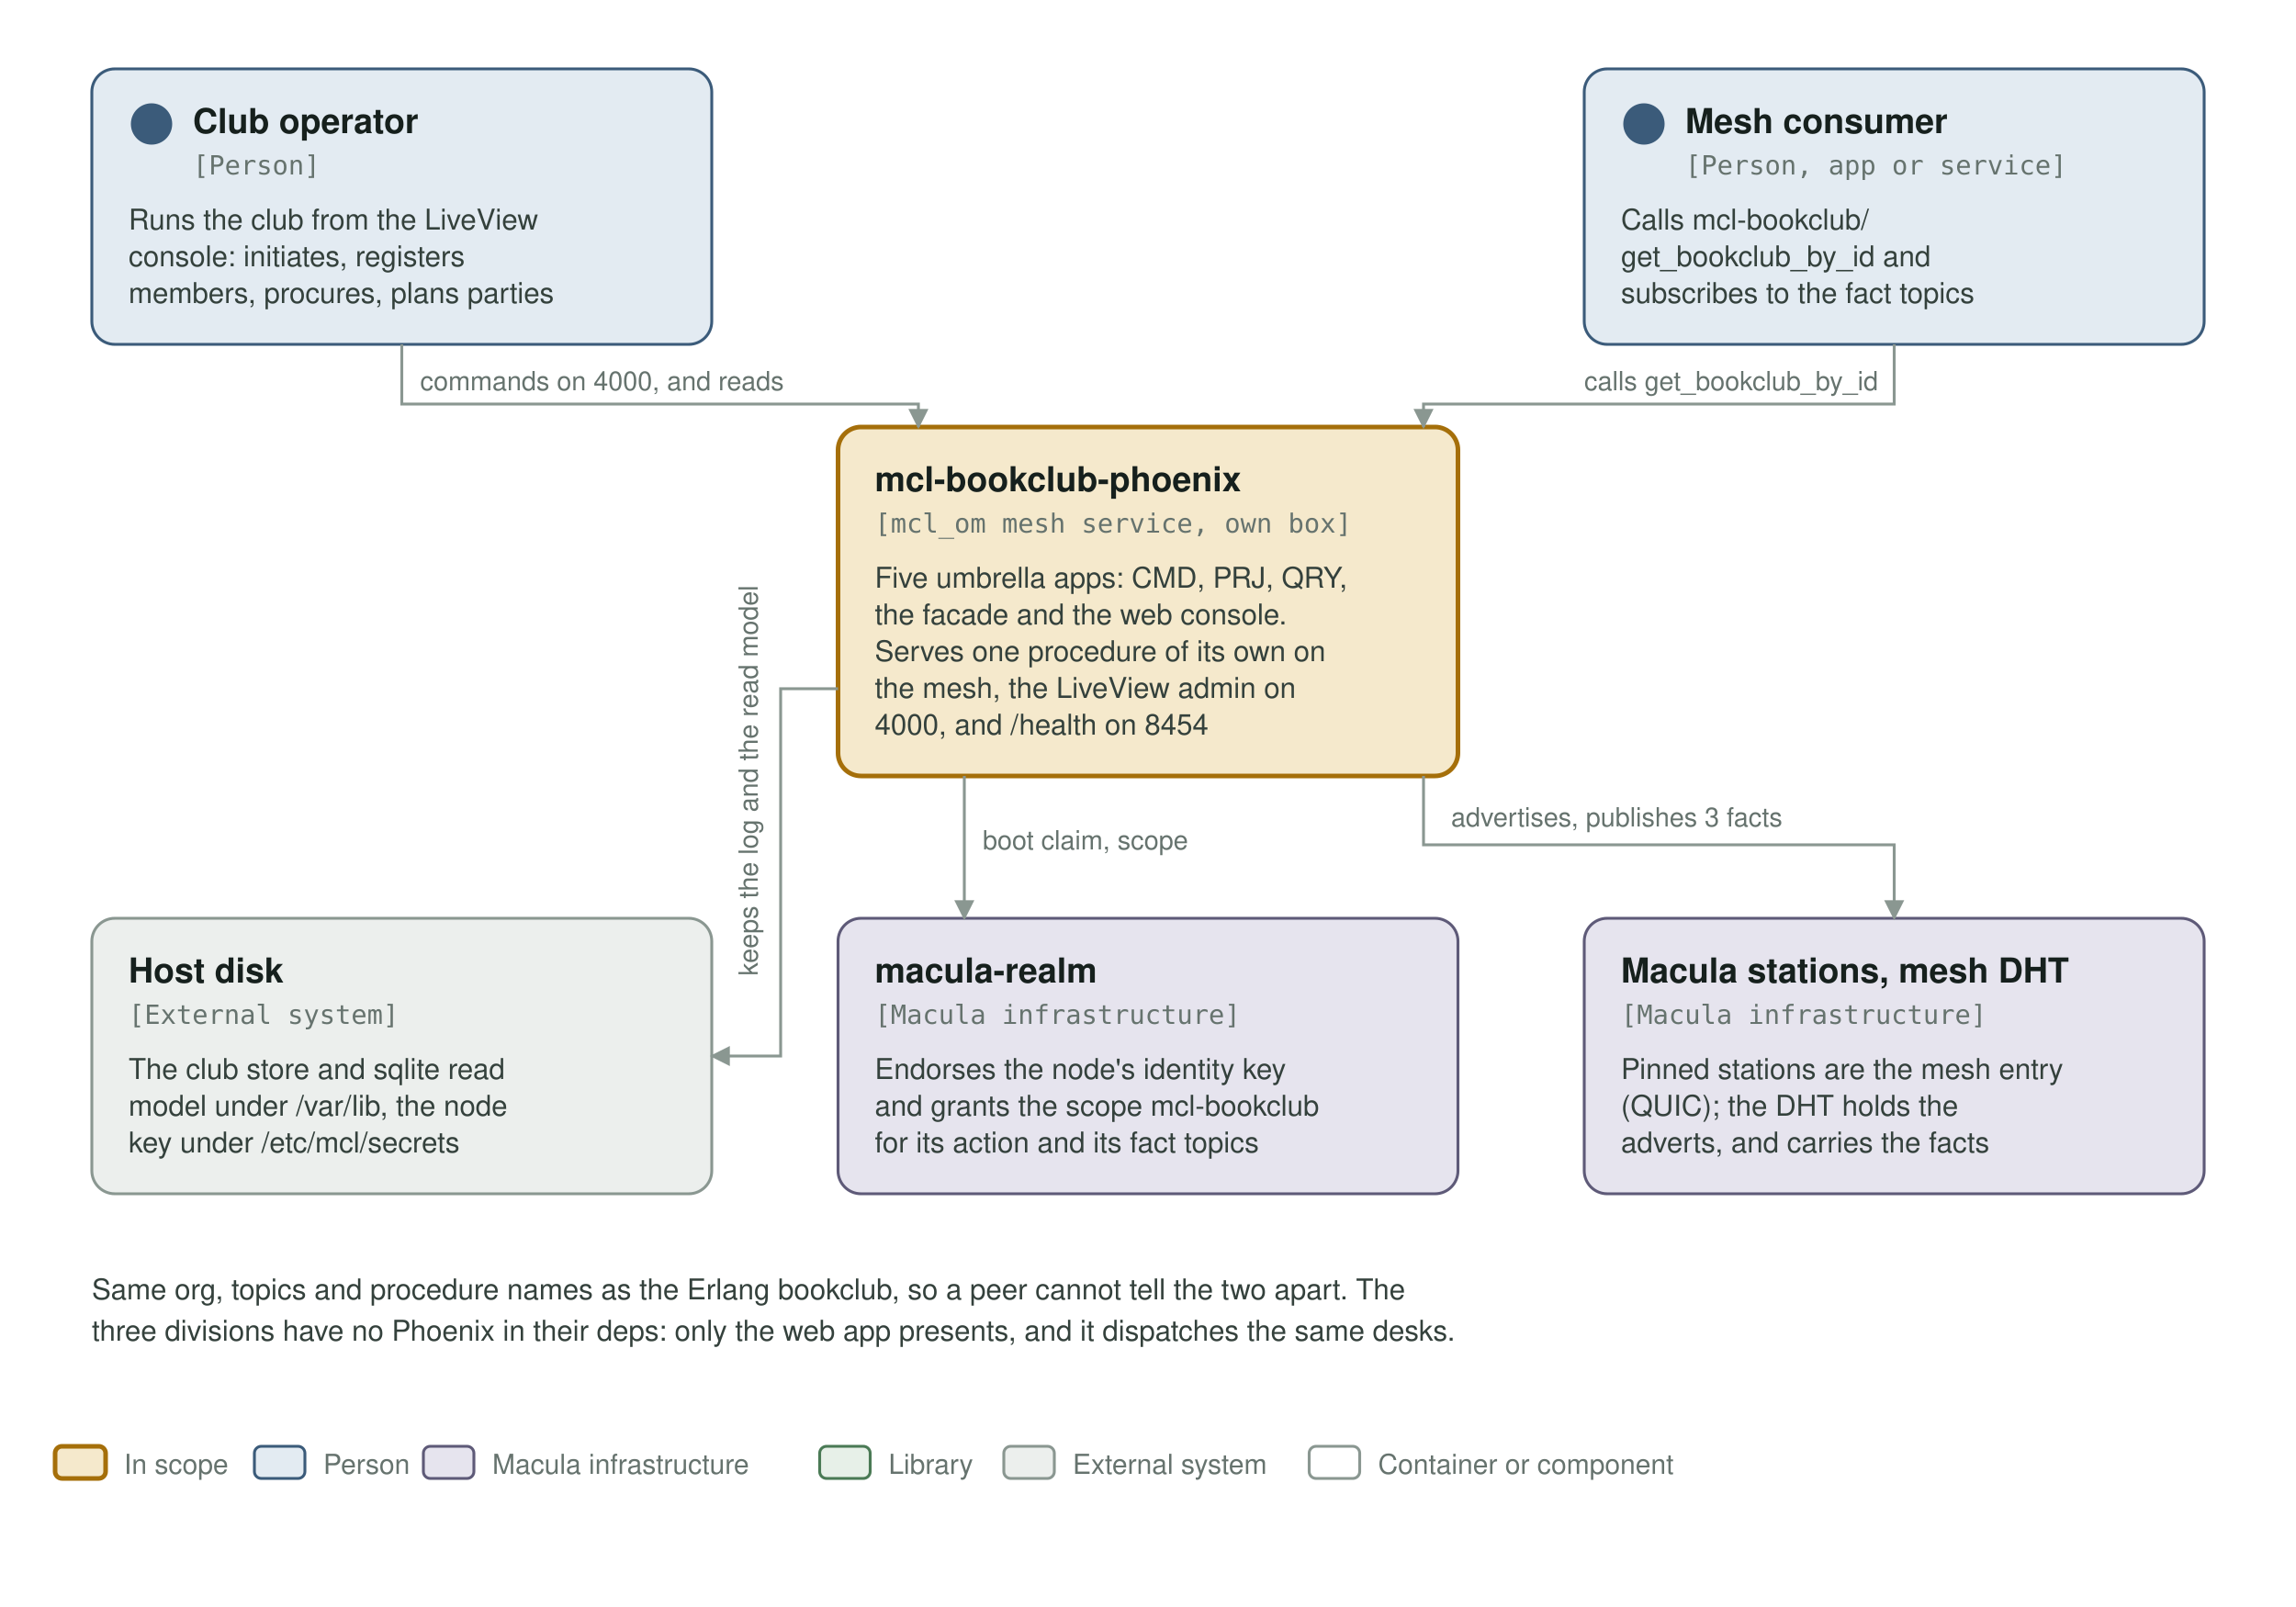
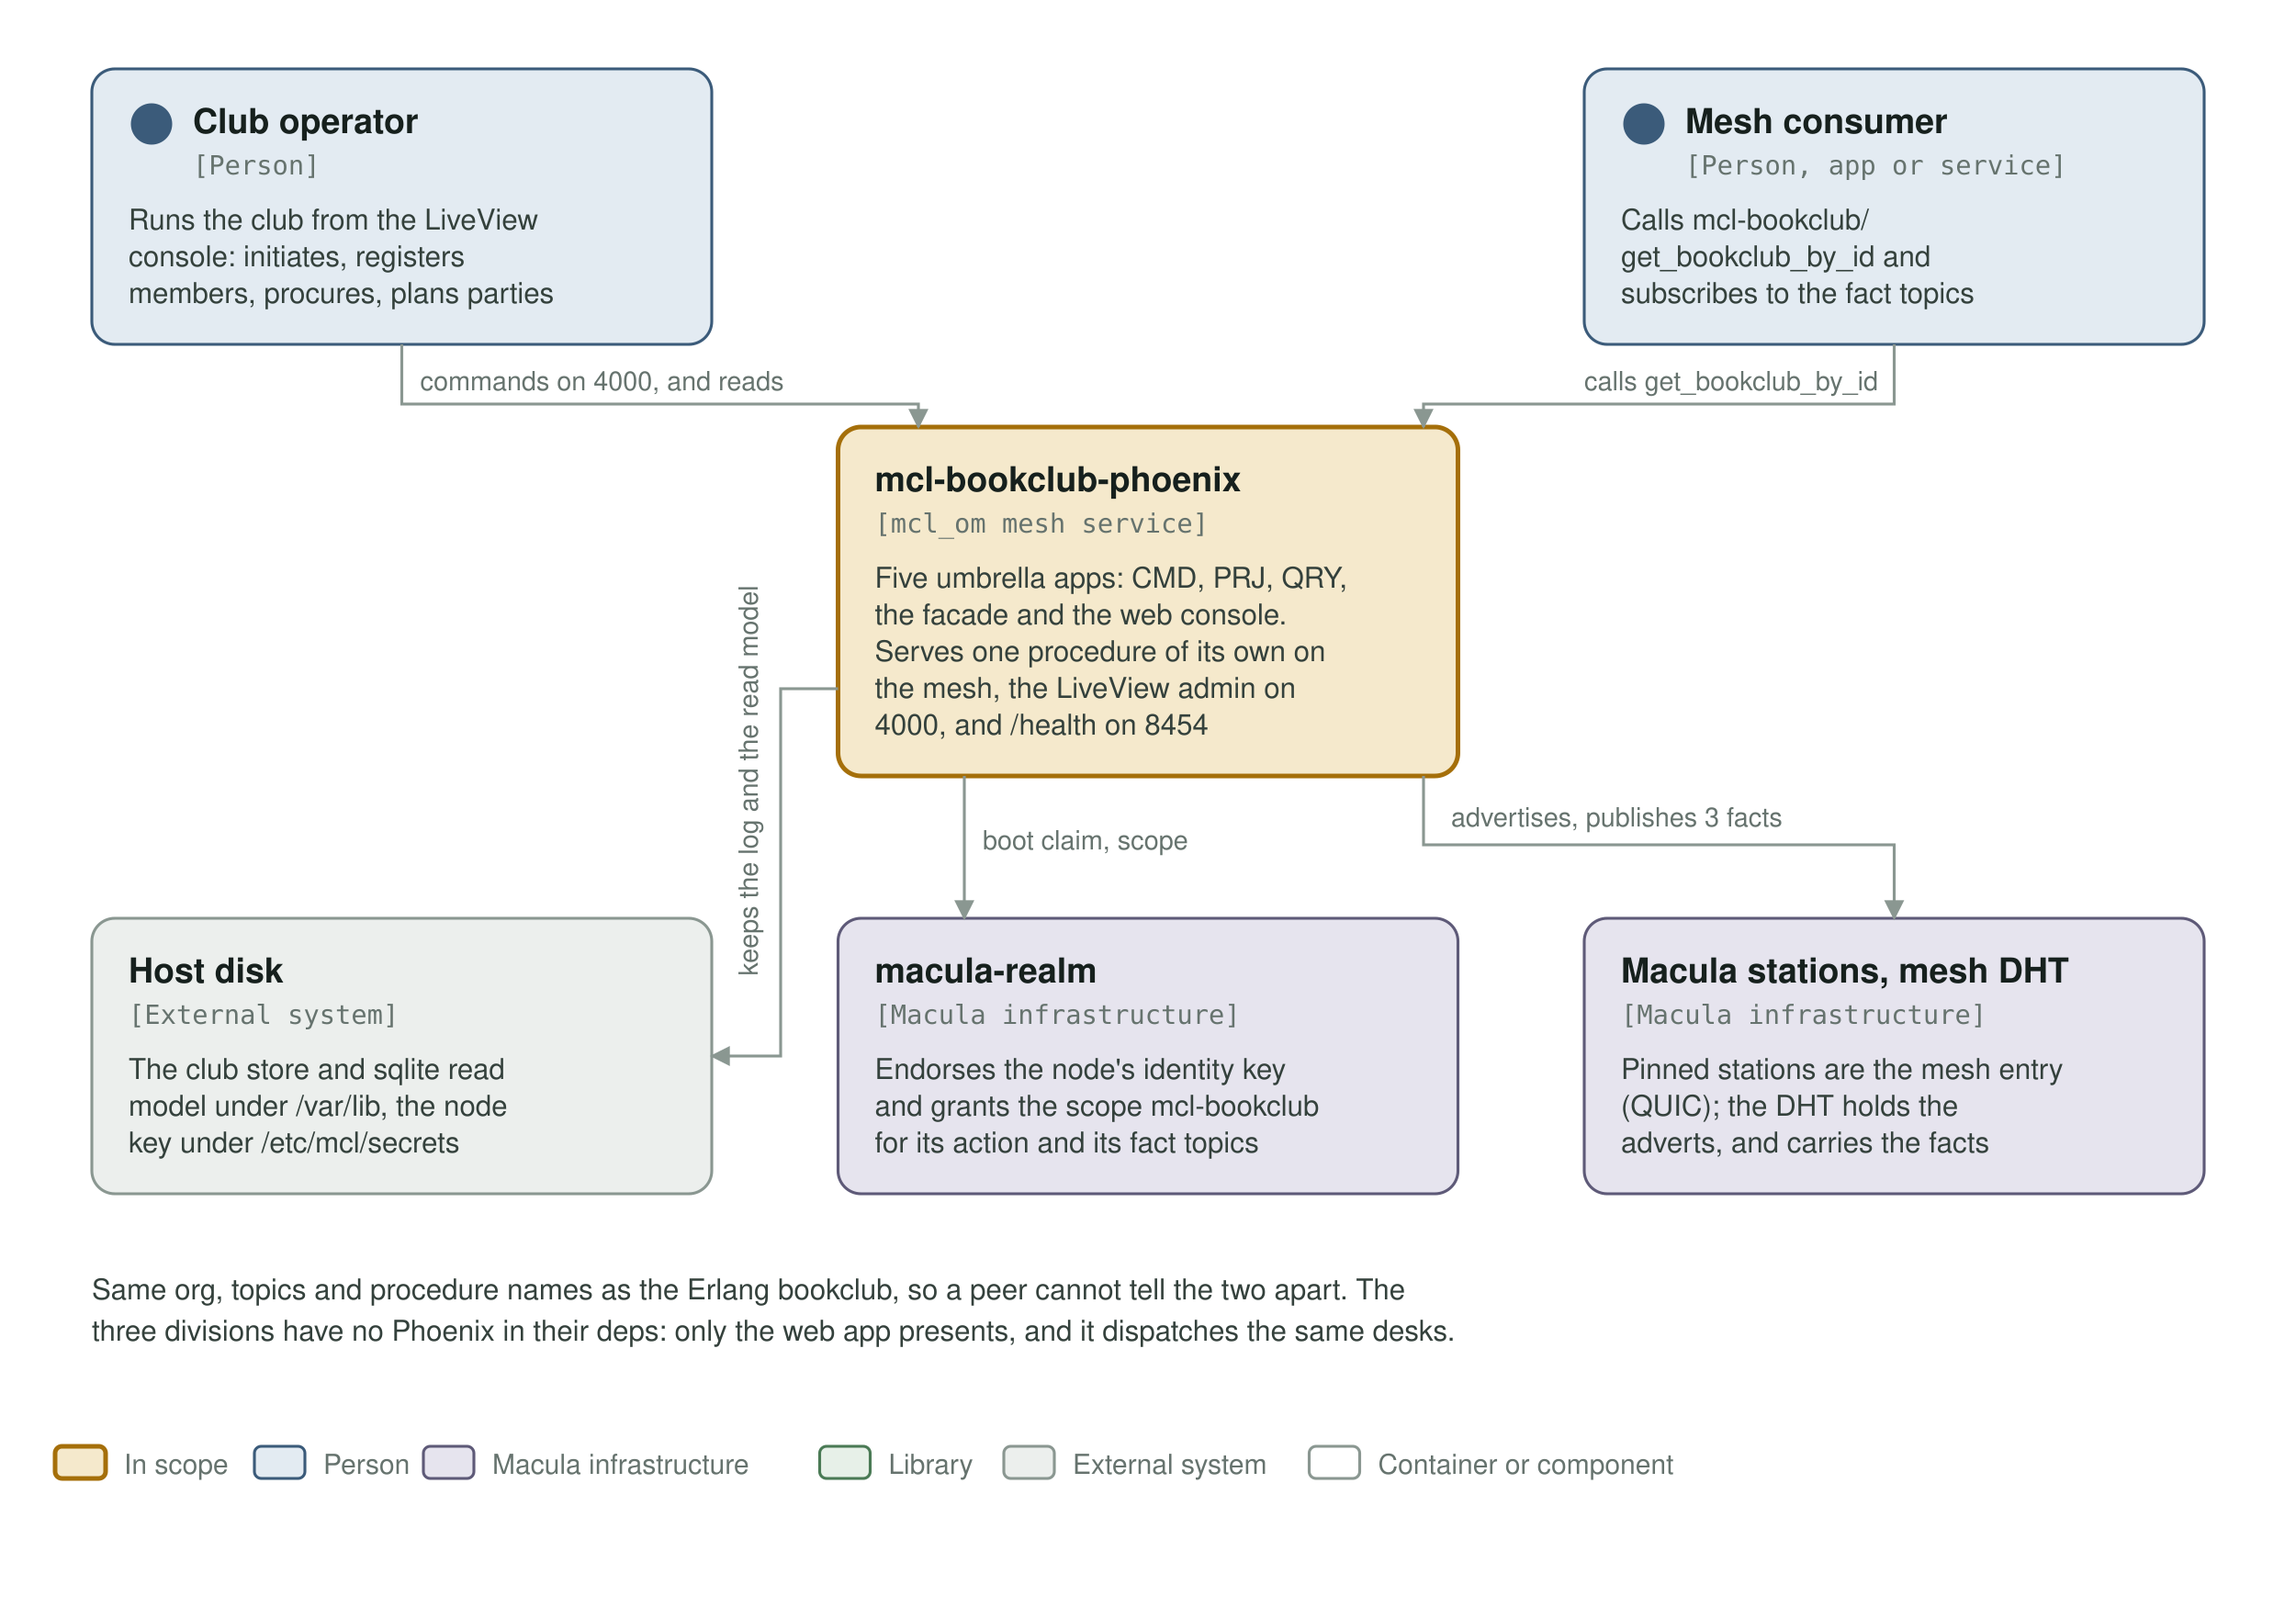
<svg xmlns="http://www.w3.org/2000/svg" viewBox="0 0 1000 700" role="img" aria-label="mcl-bookclub-phoenix system context">
  <style>
.t-name { font-family: "Atkinson Hyperlegible", "Segoe UI", system-ui, -apple-system, Helvetica, Arial, sans-serif; font-size: 15px; font-weight: 700; }
.t-desc { font-family: "Atkinson Hyperlegible", "Segoe UI", system-ui, -apple-system, Helvetica, Arial, sans-serif; font-size: 12.5px; }
.t-rel { font-family: "Atkinson Hyperlegible", "Segoe UI", system-ui, -apple-system, Helvetica, Arial, sans-serif; font-size: 11.5px; paint-order: stroke; stroke-width: 4px; stroke-linejoin: round; }
.t-code { font-family: "JetBrains Mono", ui-monospace, Menlo, Consolas, monospace; font-size: 13px; font-weight: 600; }
.t-type { font-family: "JetBrains Mono", ui-monospace, Menlo, Consolas, monospace; font-size: 11.5px; }
.t-bound { font-family: "JetBrains Mono", ui-monospace, Menlo, Consolas, monospace; font-size: 12px; font-weight: 600; }
.t-leg { font-family: "Atkinson Hyperlegible", "Segoe UI", system-ui, -apple-system, Helvetica, Arial, sans-serif; font-size: 12px; }
.edge { fill: none; stroke-width: 1.25; }
.edge-later { fill: none; stroke-width: 1.25; stroke-dasharray: 5 4; }
.bg { fill: #FFFFFF; }
.b-sys { fill: #F5E9CC; stroke: #A56F0A; stroke-width: 2; }
.b-per { fill: #E3EBF2; stroke: #3B5B7A; stroke-width: 1.25; }
.b-mac { fill: #E6E4EE; stroke: #5E5A78; stroke-width: 1.25; }
.b-lib { fill: #E7F0E8; stroke: #4A7A55; stroke-width: 1.25; }
.b-ext { fill: #ECEFED; stroke: #8A9791; stroke-width: 1.25; }
.b-cmp { fill: #FFFFFF; stroke: #8A9791; stroke-width: 1.25; }
.b-later { fill: none; stroke: #8A9791; stroke-width: 1.25; stroke-dasharray: 5 4; }
.bound { fill: none; stroke: #B3BDB8; stroke-width: 1; }
.head { fill: #3B5B7A; }
.t-name, .t-code { fill: #16201D; }
.t-type, .t-bound, .t-leg { fill: #66736E; }
.t-desc { fill: #34413C; }
.t-rel { fill: #66736E; stroke: #FFFFFF; }
.edge, .edge-later { stroke: #8A9791; }
.arrowhead { fill: #8A9791; }
@media (prefers-color-scheme: dark) {
.bg { fill: #171F1C; }
.b-sys { fill: #3A2E13; stroke: #E3AA3C; }
.b-per { fill: #1D2A36; stroke: #8EB4D8; }
.b-mac { fill: #26243A; stroke: #A9A4C8; }
.b-lib { fill: #1A241C; stroke: #8FBE9B; }
.b-ext { fill: #1C2421; stroke: #7D8B85; }
.b-cmp { fill: #171F1C; stroke: #7D8B85; }
.b-later { stroke: #7D8B85; }
.bound { stroke: #4A5752; }
.head { fill: #8EB4D8; }
.t-name, .t-code { fill: #E6ECE9; }
.t-type, .t-bound, .t-leg { fill: #93A09A; }
.t-desc { fill: #C3CDC8; }
.t-rel { fill: #93A09A; stroke: #171F1C; }
.edge, .edge-later { stroke: #7D8B85; }
.arrowhead { fill: #7D8B85; }
}
</style>
  <defs>
    <marker id="a" viewBox="0 0 10 10" refX="9" refY="5" markerWidth="7" markerHeight="7" orient="auto-start-reverse">
      <path class="arrowhead" d="M0 0L10 5L0 10z" />
    </marker>
  </defs>
  <rect class="bg" x="0" y="0" width="1000" height="700" />
  <rect class="b-per" x="40" y="30" width="270" height="120" rx="10" />
  <circle class="head" cx="66" cy="54" r="9" />
  <text class="t-name" x="84" y="58">Club operator</text>
  <text class="t-type" x="84" y="76">[Person]</text>
  <text class="t-desc" x="56" y="100">Runs the club from the LiveView</text>
  <text class="t-desc" x="56" y="116">console: initiates, registers</text>
  <text class="t-desc" x="56" y="132">members, procures, plans parties</text>
  <rect class="b-per" x="690" y="30" width="270" height="120" rx="10" />
  <circle class="head" cx="716" cy="54" r="9" />
  <text class="t-name" x="734" y="58">Mesh consumer</text>
  <text class="t-type" x="734" y="76">[Person, app or service]</text>
  <text class="t-desc" x="706" y="100">Calls mcl-bookclub/</text>
  <text class="t-desc" x="706" y="116">get_bookclub_by_id and</text>
  <text class="t-desc" x="706" y="132">subscribes to the fact topics</text>
  <rect class="b-sys" x="365" y="186" width="270" height="152" rx="10" />
  <text class="t-name" x="381" y="214">mcl-bookclub-phoenix</text>
-   <text class="t-type" x="381" y="232">[mcl_om mesh service, own box]</text>
+   <text class="t-type" x="381" y="232">[mcl_om mesh service]</text>
  <text class="t-desc" x="381" y="256">Five umbrella apps: CMD, PRJ, QRY,</text>
  <text class="t-desc" x="381" y="272">the facade and the web console.</text>
  <text class="t-desc" x="381" y="288">Serves one procedure of its own on</text>
  <text class="t-desc" x="381" y="304">the mesh, the LiveView admin on</text>
  <text class="t-desc" x="381" y="320">4000, and /health on 8454</text>
  <rect class="b-ext" x="40" y="400" width="270" height="120" rx="10" />
  <text class="t-name" x="56" y="428">Host disk</text>
  <text class="t-type" x="56" y="446">[External system]</text>
  <text class="t-desc" x="56" y="470">The club store and sqlite read</text>
  <text class="t-desc" x="56" y="486">model under /var/lib, the node</text>
  <text class="t-desc" x="56" y="502">key under /etc/mcl/secrets</text>
  <rect class="b-mac" x="365" y="400" width="270" height="120" rx="10" />
  <text class="t-name" x="381" y="428">macula-realm</text>
  <text class="t-type" x="381" y="446">[Macula infrastructure]</text>
  <text class="t-desc" x="381" y="470">Endorses the node's identity key</text>
  <text class="t-desc" x="381" y="486">and grants the scope mcl-bookclub</text>
  <text class="t-desc" x="381" y="502">for its action and its fact topics</text>
  <rect class="b-mac" x="690" y="400" width="270" height="120" rx="10" />
  <text class="t-name" x="706" y="428">Macula stations, mesh DHT</text>
  <text class="t-type" x="706" y="446">[Macula infrastructure]</text>
  <text class="t-desc" x="706" y="470">Pinned stations are the mesh entry</text>
  <text class="t-desc" x="706" y="486">(QUIC); the DHT holds the</text>
  <text class="t-desc" x="706" y="502">adverts, and carries the facts</text>
  <path class="edge" d="M175 150V176H400V186" marker-end="url(#a)" />
  <text class="t-rel" x="183" y="170">commands on 4000, and reads</text>
  <path class="edge" d="M825 150V176H620V186" marker-end="url(#a)" />
  <text class="t-rel" x="690" y="170">calls get_bookclub_by_id</text>
  <path class="edge" d="M420 338V400" marker-end="url(#a)" />
  <text class="t-rel" x="428" y="370">boot claim, scope</text>
  <path class="edge" d="M620 338V368H825V400" marker-end="url(#a)" />
  <text class="t-rel" x="632" y="360">advertises, publishes 3 facts</text>
  <path class="edge" d="M365 300H340V460H310" marker-end="url(#a)" />
  <text class="t-rel" x="330" y="340" text-anchor="middle" transform="rotate(-90 330 340)">keeps the log and the read model</text>
  <text class="t-desc" x="40" y="566">Same org, topics and procedure names as the Erlang bookclub, so a peer cannot tell the two apart. The</text>
  <text class="t-desc" x="40" y="584">three divisions have no Phoenix in their deps: only the web app presents, and it dispatches the same desks.</text>
  <rect class="b-sys" x="24" y="630" width="22" height="14" rx="3" />
  <text class="t-leg" x="54" y="642">In scope</text>
  <rect class="b-per" x="110.8" y="630" width="22" height="14" rx="3" />
  <text class="t-leg" x="140.8" y="642">Person</text>
  <rect class="b-mac" x="184.4" y="630" width="22" height="14" rx="3" />
  <text class="t-leg" x="214.4" y="642">Macula infrastructure</text>
  <rect class="b-lib" x="357.0" y="630" width="22" height="14" rx="3" />
  <text class="t-leg" x="387.0" y="642">Library</text>
  <rect class="b-ext" x="437.2" y="630" width="22" height="14" rx="3" />
  <text class="t-leg" x="467.2" y="642">External system</text>
  <rect class="b-cmp" x="570.2" y="630" width="22" height="14" rx="3" />
  <text class="t-leg" x="600.2" y="642">Container or component</text>
</svg>
